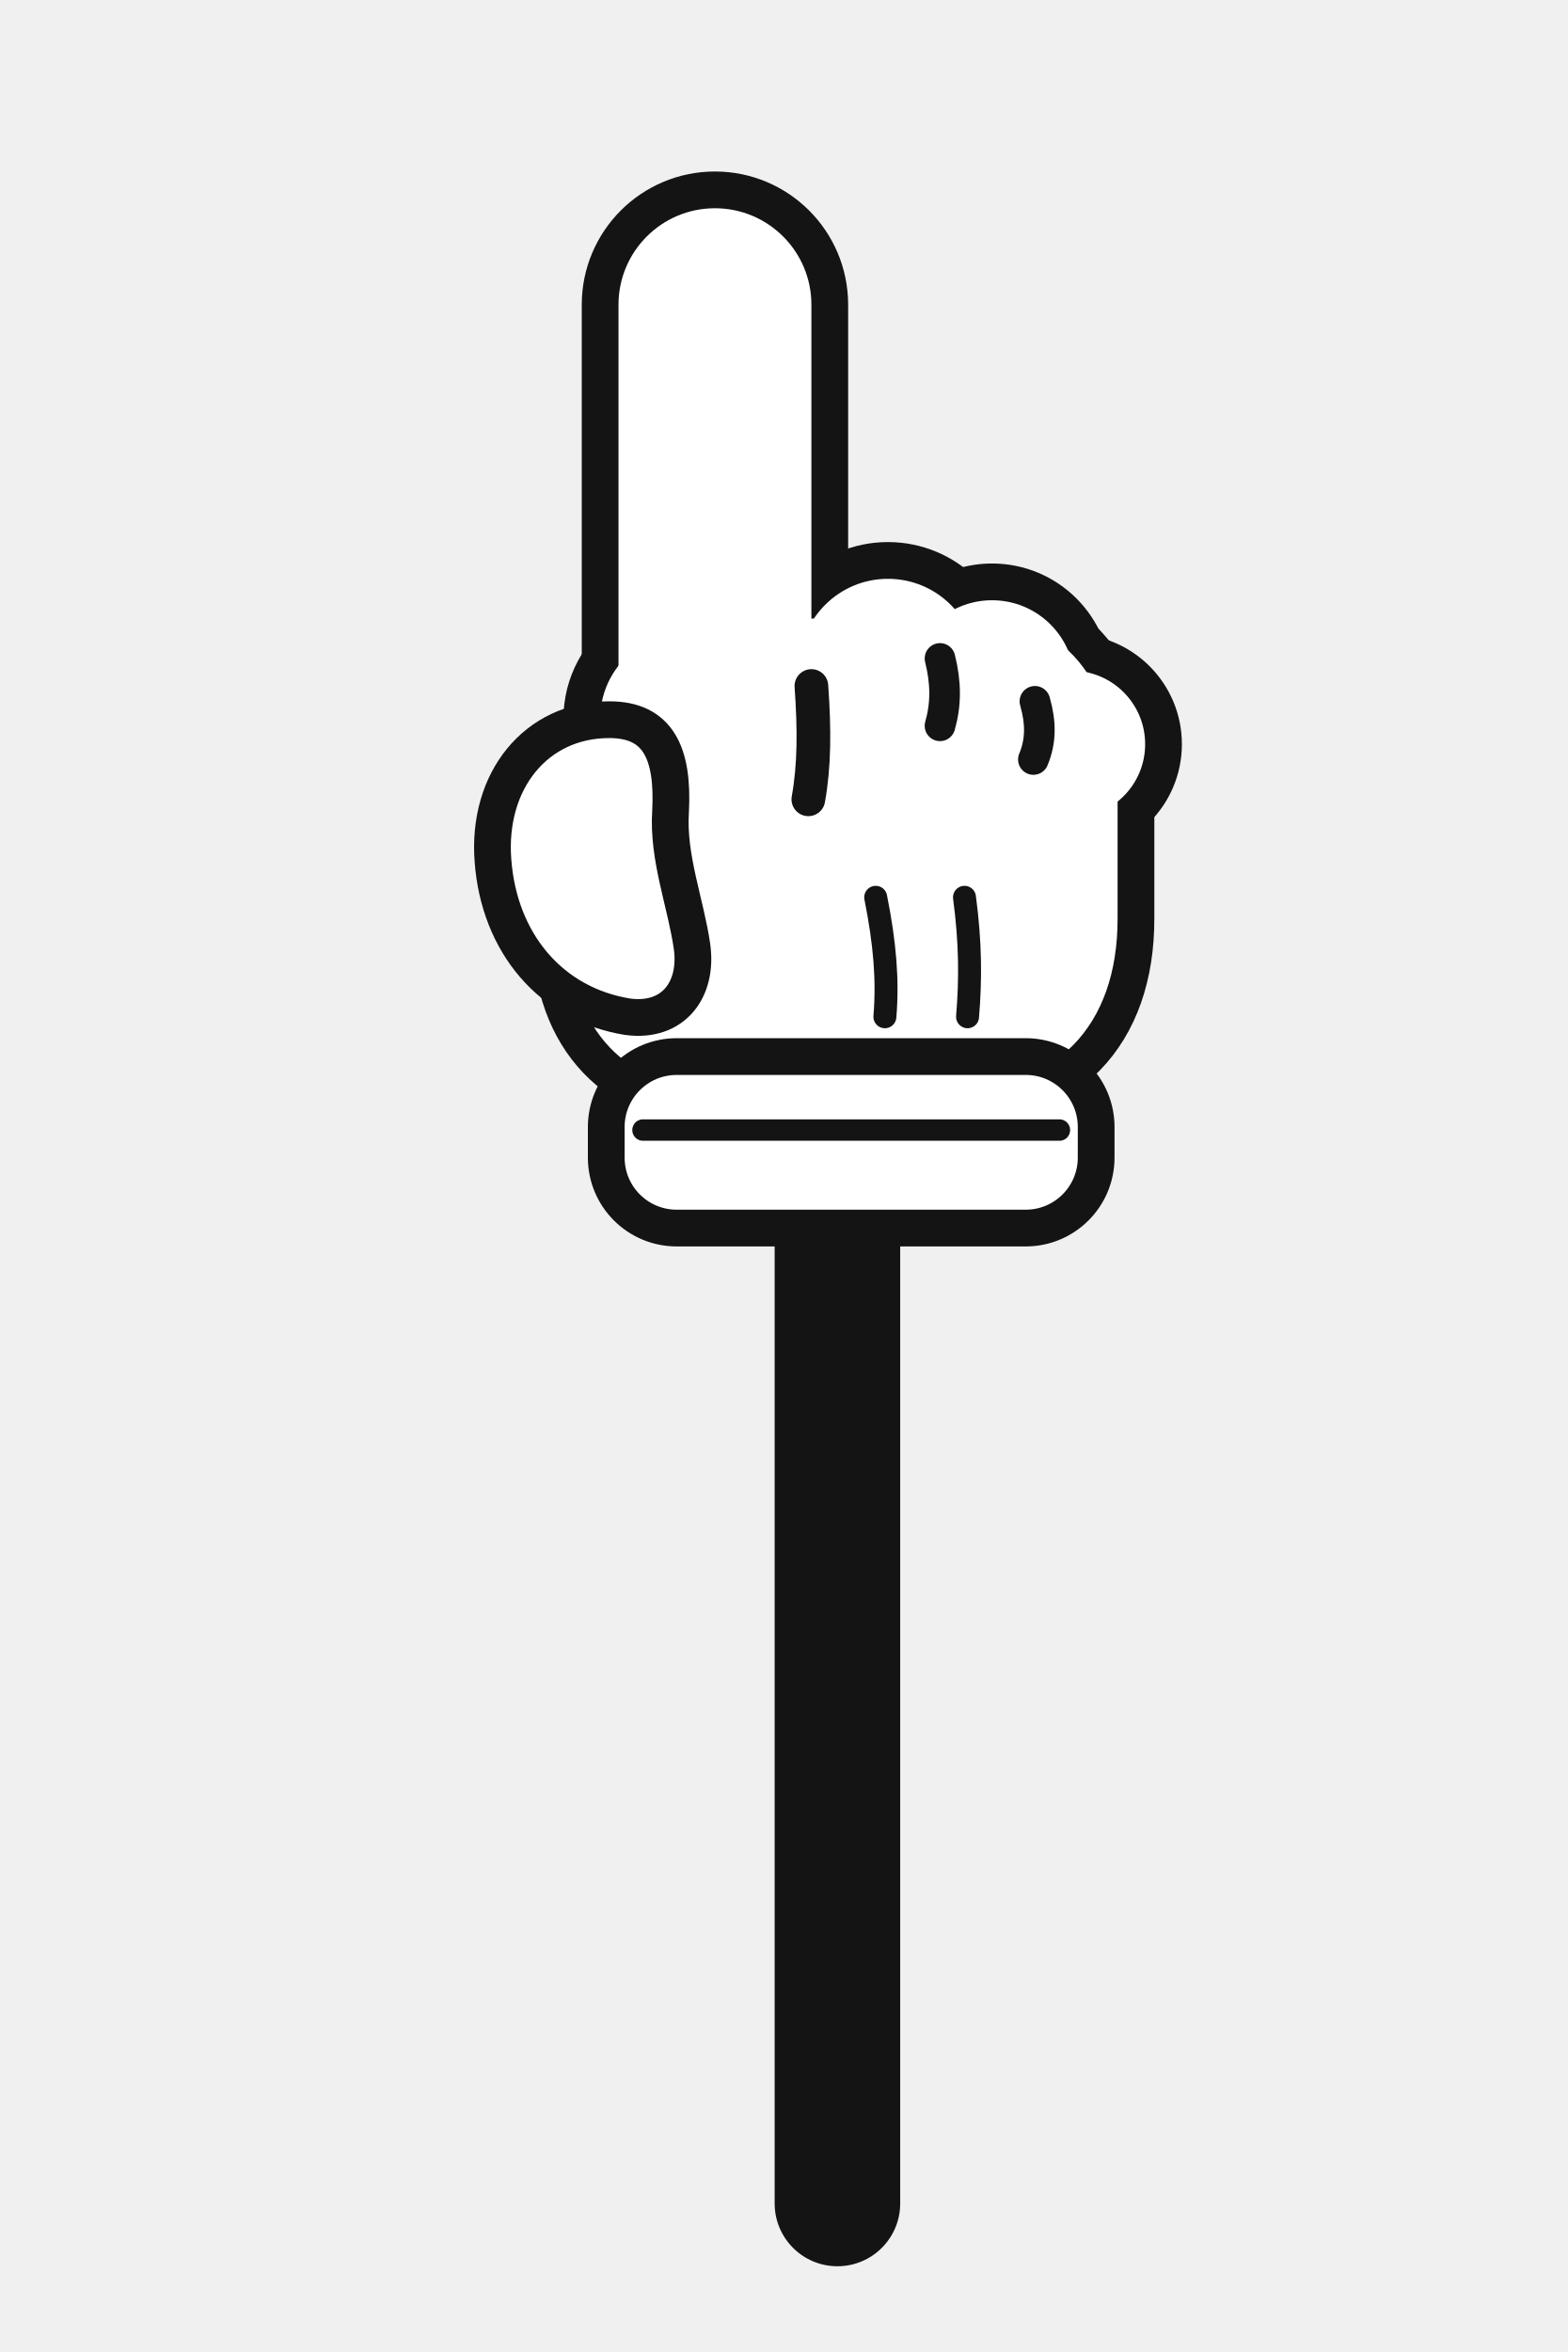
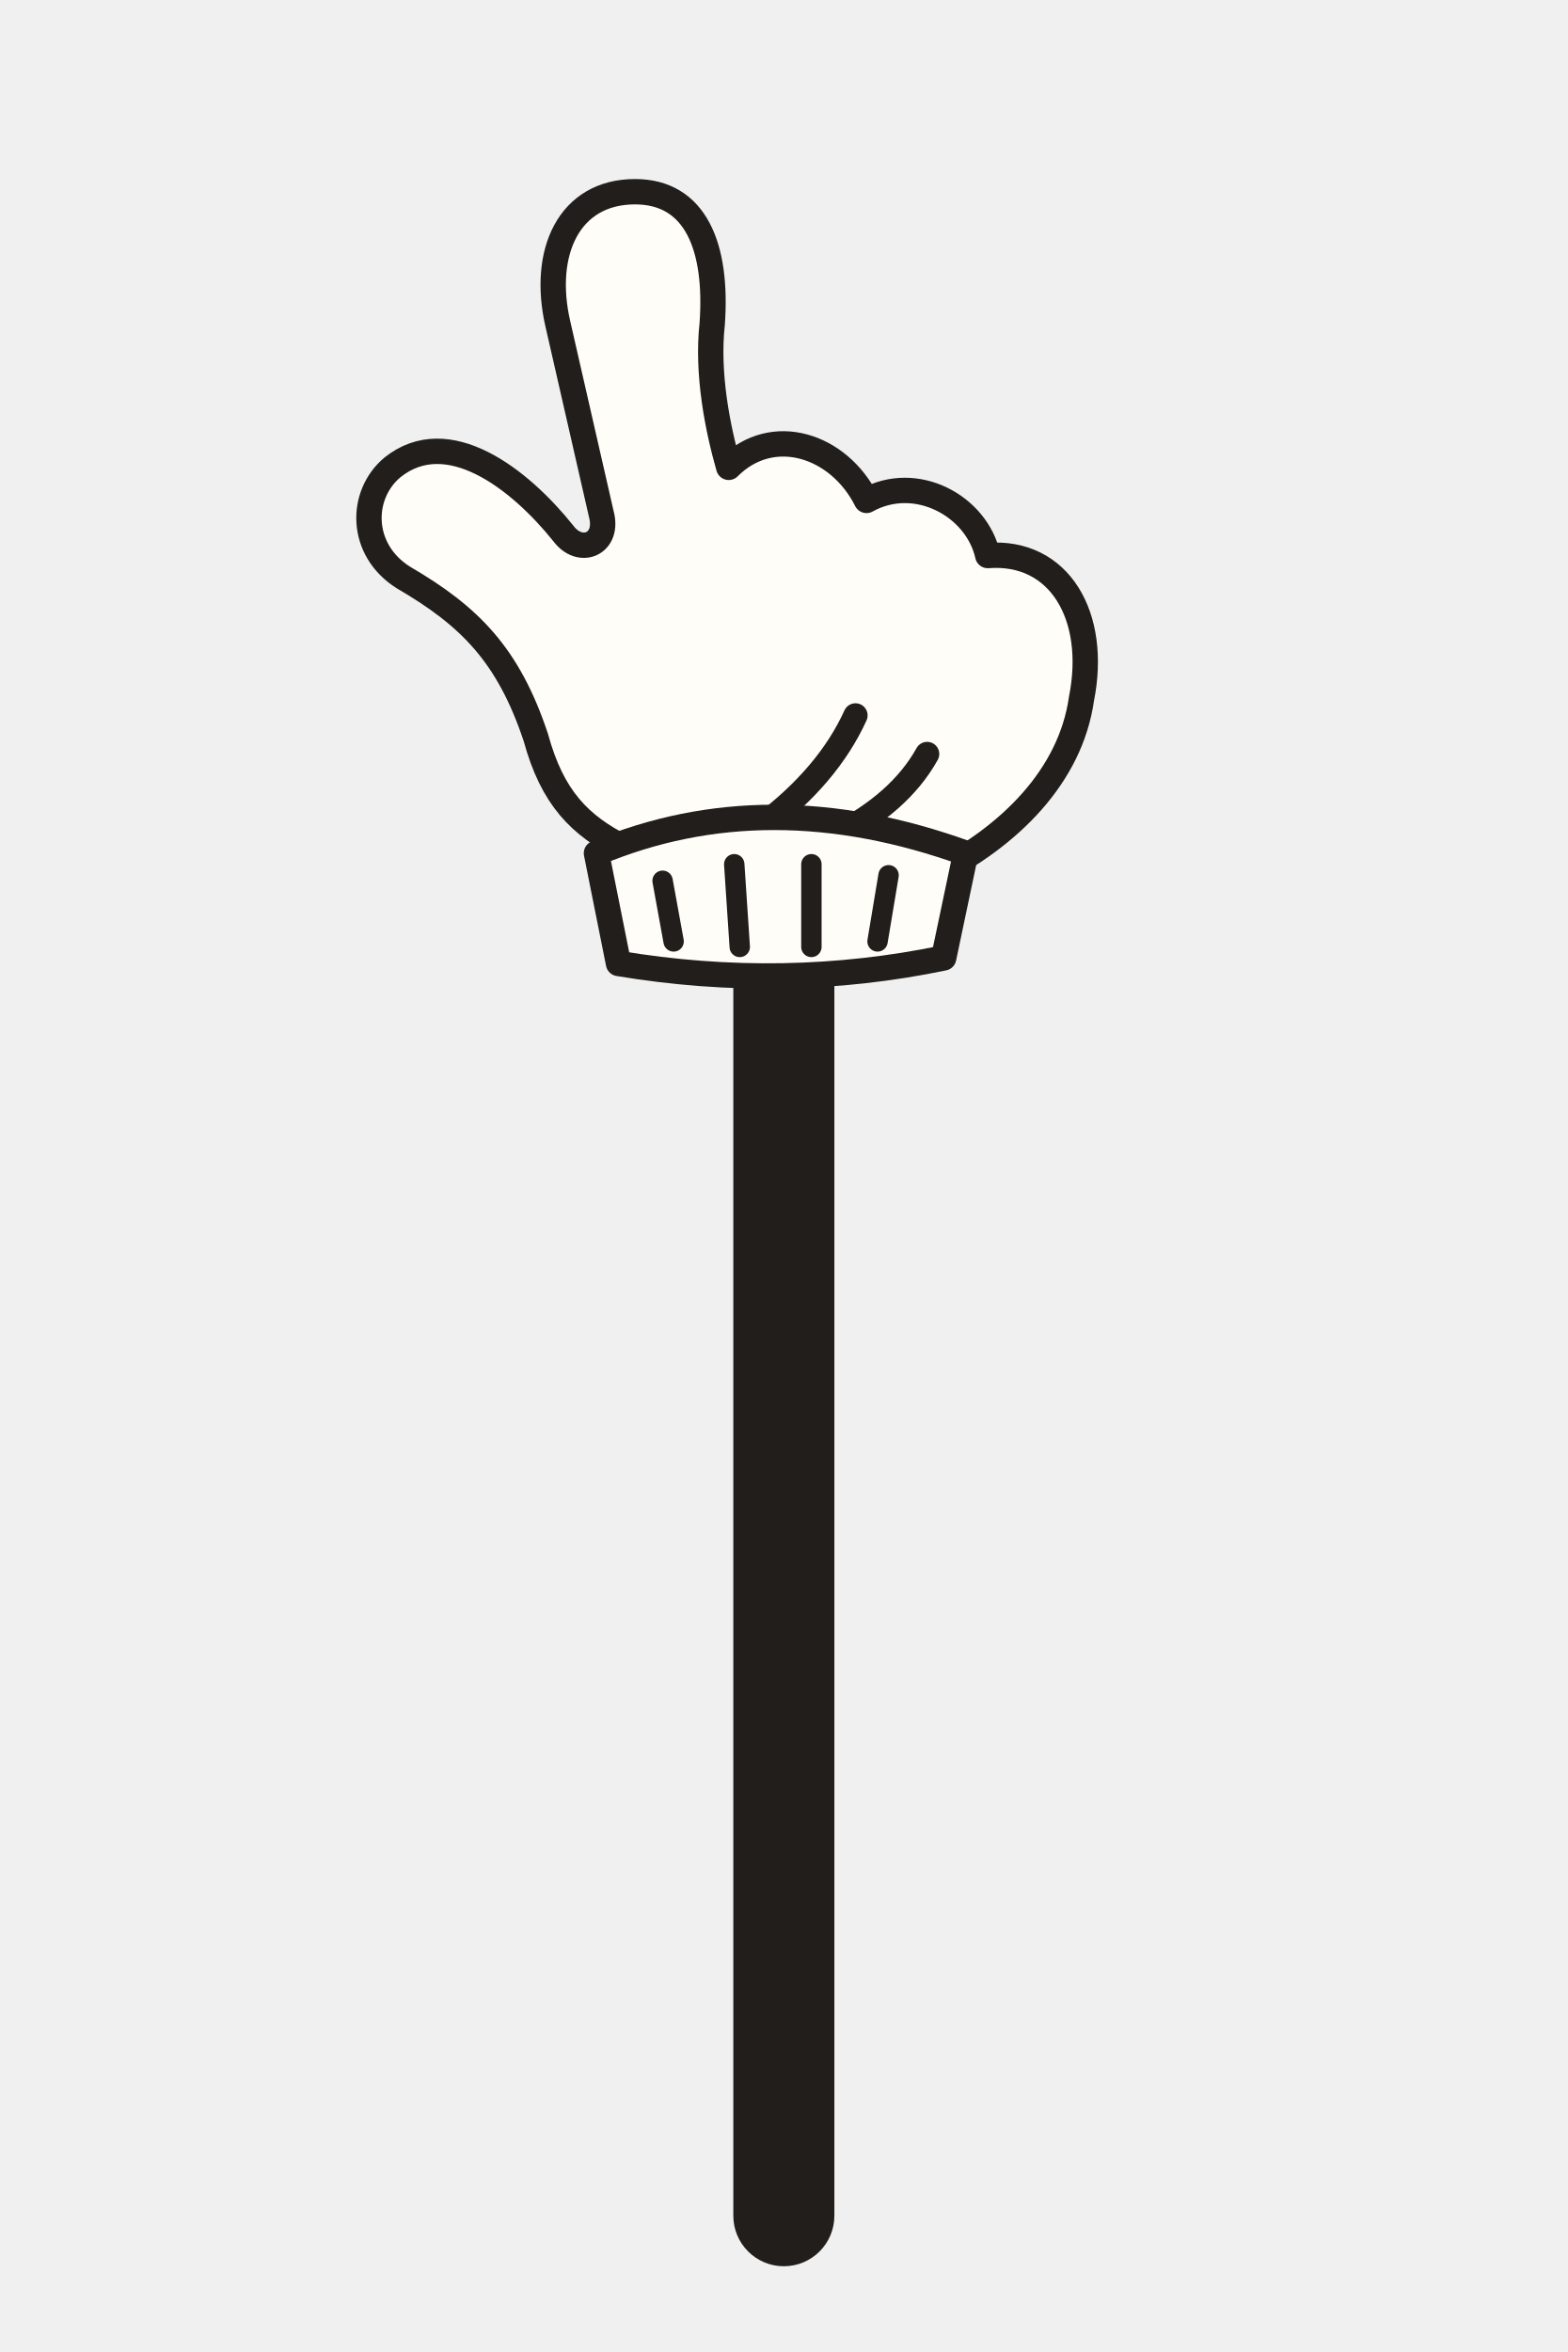
<svg xmlns="http://www.w3.org/2000/svg" width="1024" height="1536" viewBox="0 0 1024 1536">
-   <defs>
-     <g id="palm">
-       <rect x="404" y="136" width="126" height="440" rx="63" />
-       <path d="M392 470 C392 430 430 404 480 404 L640 404 C700 404 730 450 730 520 L730 600 C730 670 690 712 620 712 L470 712 C410 712 372 672 372 610 Z" />
-       <circle cx="580" cy="436" r="58" />
-       <circle cx="648" cy="446" r="54" />
-       <circle cx="700" cy="486" r="48" />
+   <rect x="479.0" y="589.6" width="66" height="890.4" rx="33.0" fill="#211e1b" />
+   <g transform="translate(220.4 100.0) scale(3.6) translate(-5.0 -2.0)">
+     <g stroke-linecap="round" stroke-linejoin="round">
+       <path d="M57 128 C49 124 44 119 41 108 C36 93 29 86 17 79 C9 74 9 64 15 59 C25 51 38 61 46 71 C49 75 54 73 53 68 L45 33 C42 20 47 9 59 9 C70 9 74 19 73 33 C72 42 74 52 76 59 C84 51 96 55 101 65 C110 60 121 66 123 75 C136 74 143 86 140 101 C138 115 127 126 113 133 C97 136 74 138 57 128 Z" fill="#fffdf7" stroke="#211e1b" stroke-width="4.6" />
+       <path d="M82 124 Q94 115 99 104 M95 126 Q107 120 112 111" fill="none" stroke="#211e1b" stroke-width="4.4" />
+       <path d="M52 129 Q83 116 119 129 L115 148 Q86 154 56 149 Z" fill="#fffdf7" stroke="#211e1b" stroke-width="4.6" />
+       <path d="M64 134 L66 145 M77 131 L78 146 M91 131 L91 146 M105 133 L103 145" fill="none" stroke="#211e1b" stroke-width="3.7" />
    </g>
-   </defs>
-   <rect x="506" y="740" width="82" height="740" rx="41" fill="#141414" />
-   <use href="#palm" fill="#141414" stroke="#141414" stroke-width="48" stroke-linejoin="round" />
-   <use href="#palm" fill="#FFFFFF" />
-   <path d="M398 470 C350 470 318 510 322 562 C326 616 360 656 410 664 C440 668 456 646 452 618 C448 590 436 560 438 530 C440 492 430 470 398 470 Z" fill="#FFFFFF" stroke="#141414" stroke-width="24" stroke-linejoin="round" />
-   <g fill="none" stroke="#141414" stroke-linecap="round">
-     <path d="M530 448 C532 476 532 500 528 522" stroke-width="22" />
-     <path d="M614 430 C618 446 618 460 614 474" stroke-width="20" />
-     <path d="M676 458 C680 472 680 484 675 496" stroke-width="20" />
-     <path d="M572 586 C578 616 580 640 578 664" stroke-width="15" />
-     <path d="M630 586 C634 616 634 640 632 664" stroke-width="15" />
  </g>
-   <rect x="396" y="690" width="320" height="112" rx="46" fill="#FFFFFF" stroke="#141414" stroke-width="24" />
-   <path d="M420 738 L692 738" fill="none" stroke="#141414" stroke-width="14" stroke-linecap="round" />
</svg>
